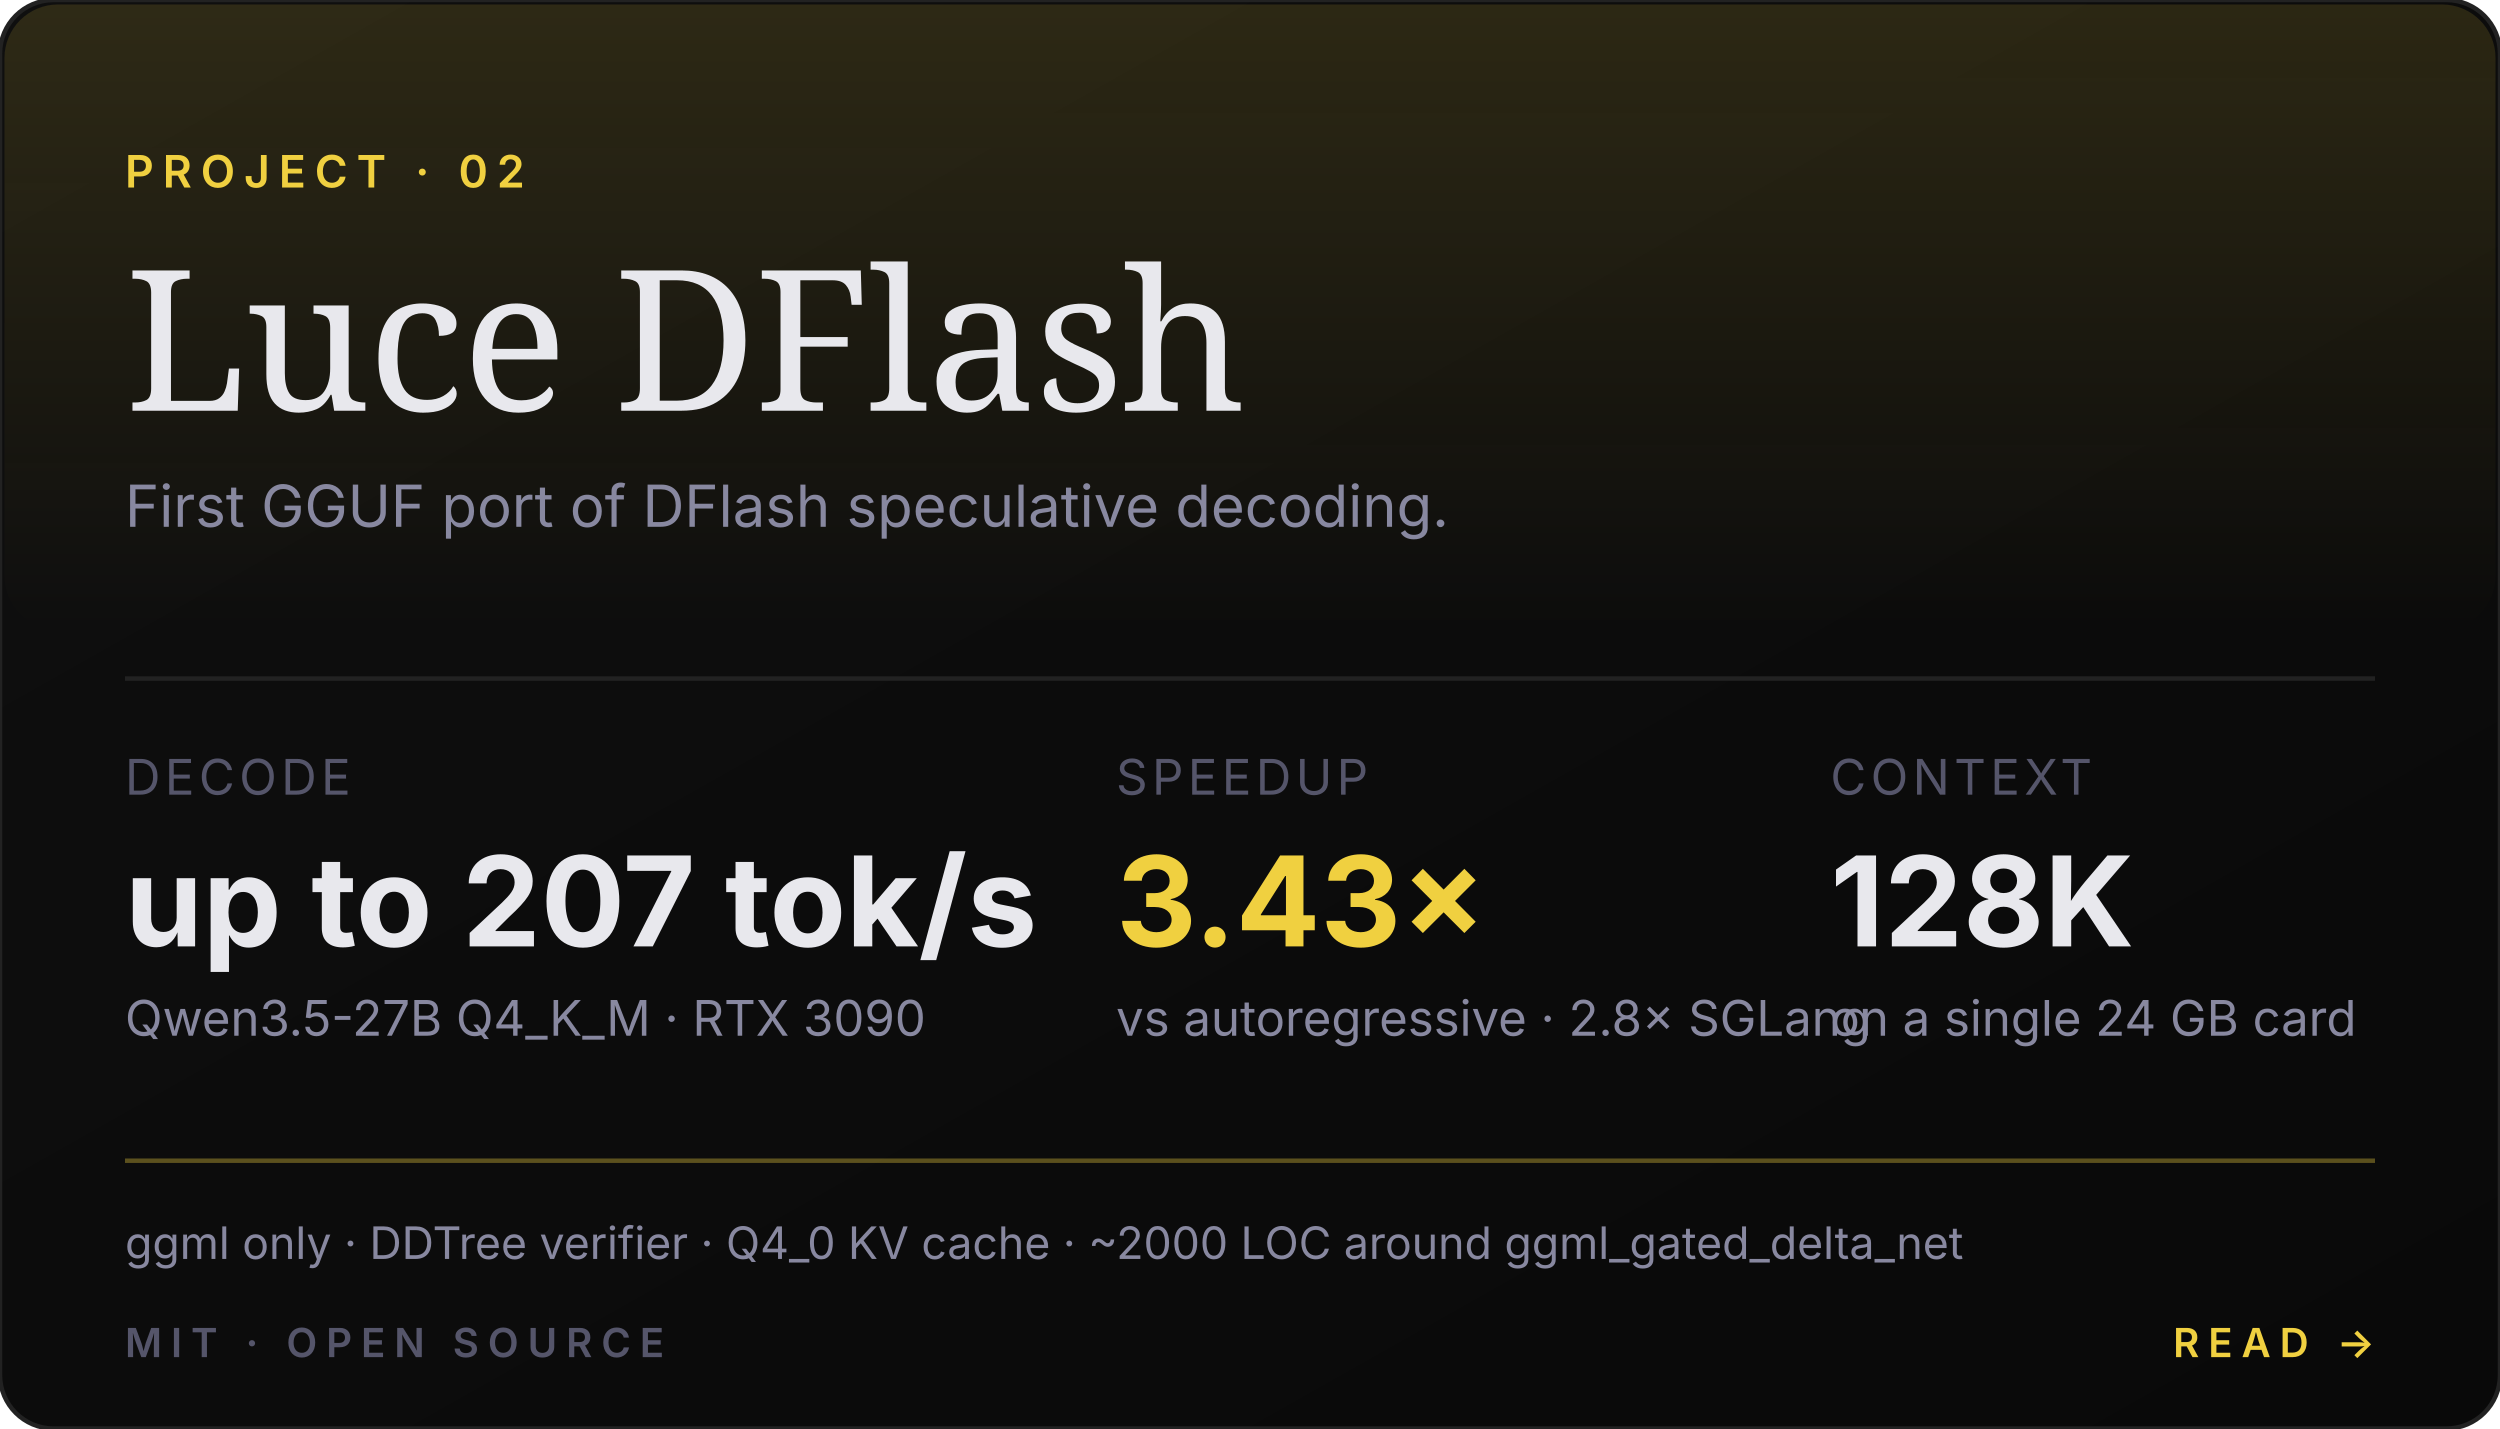
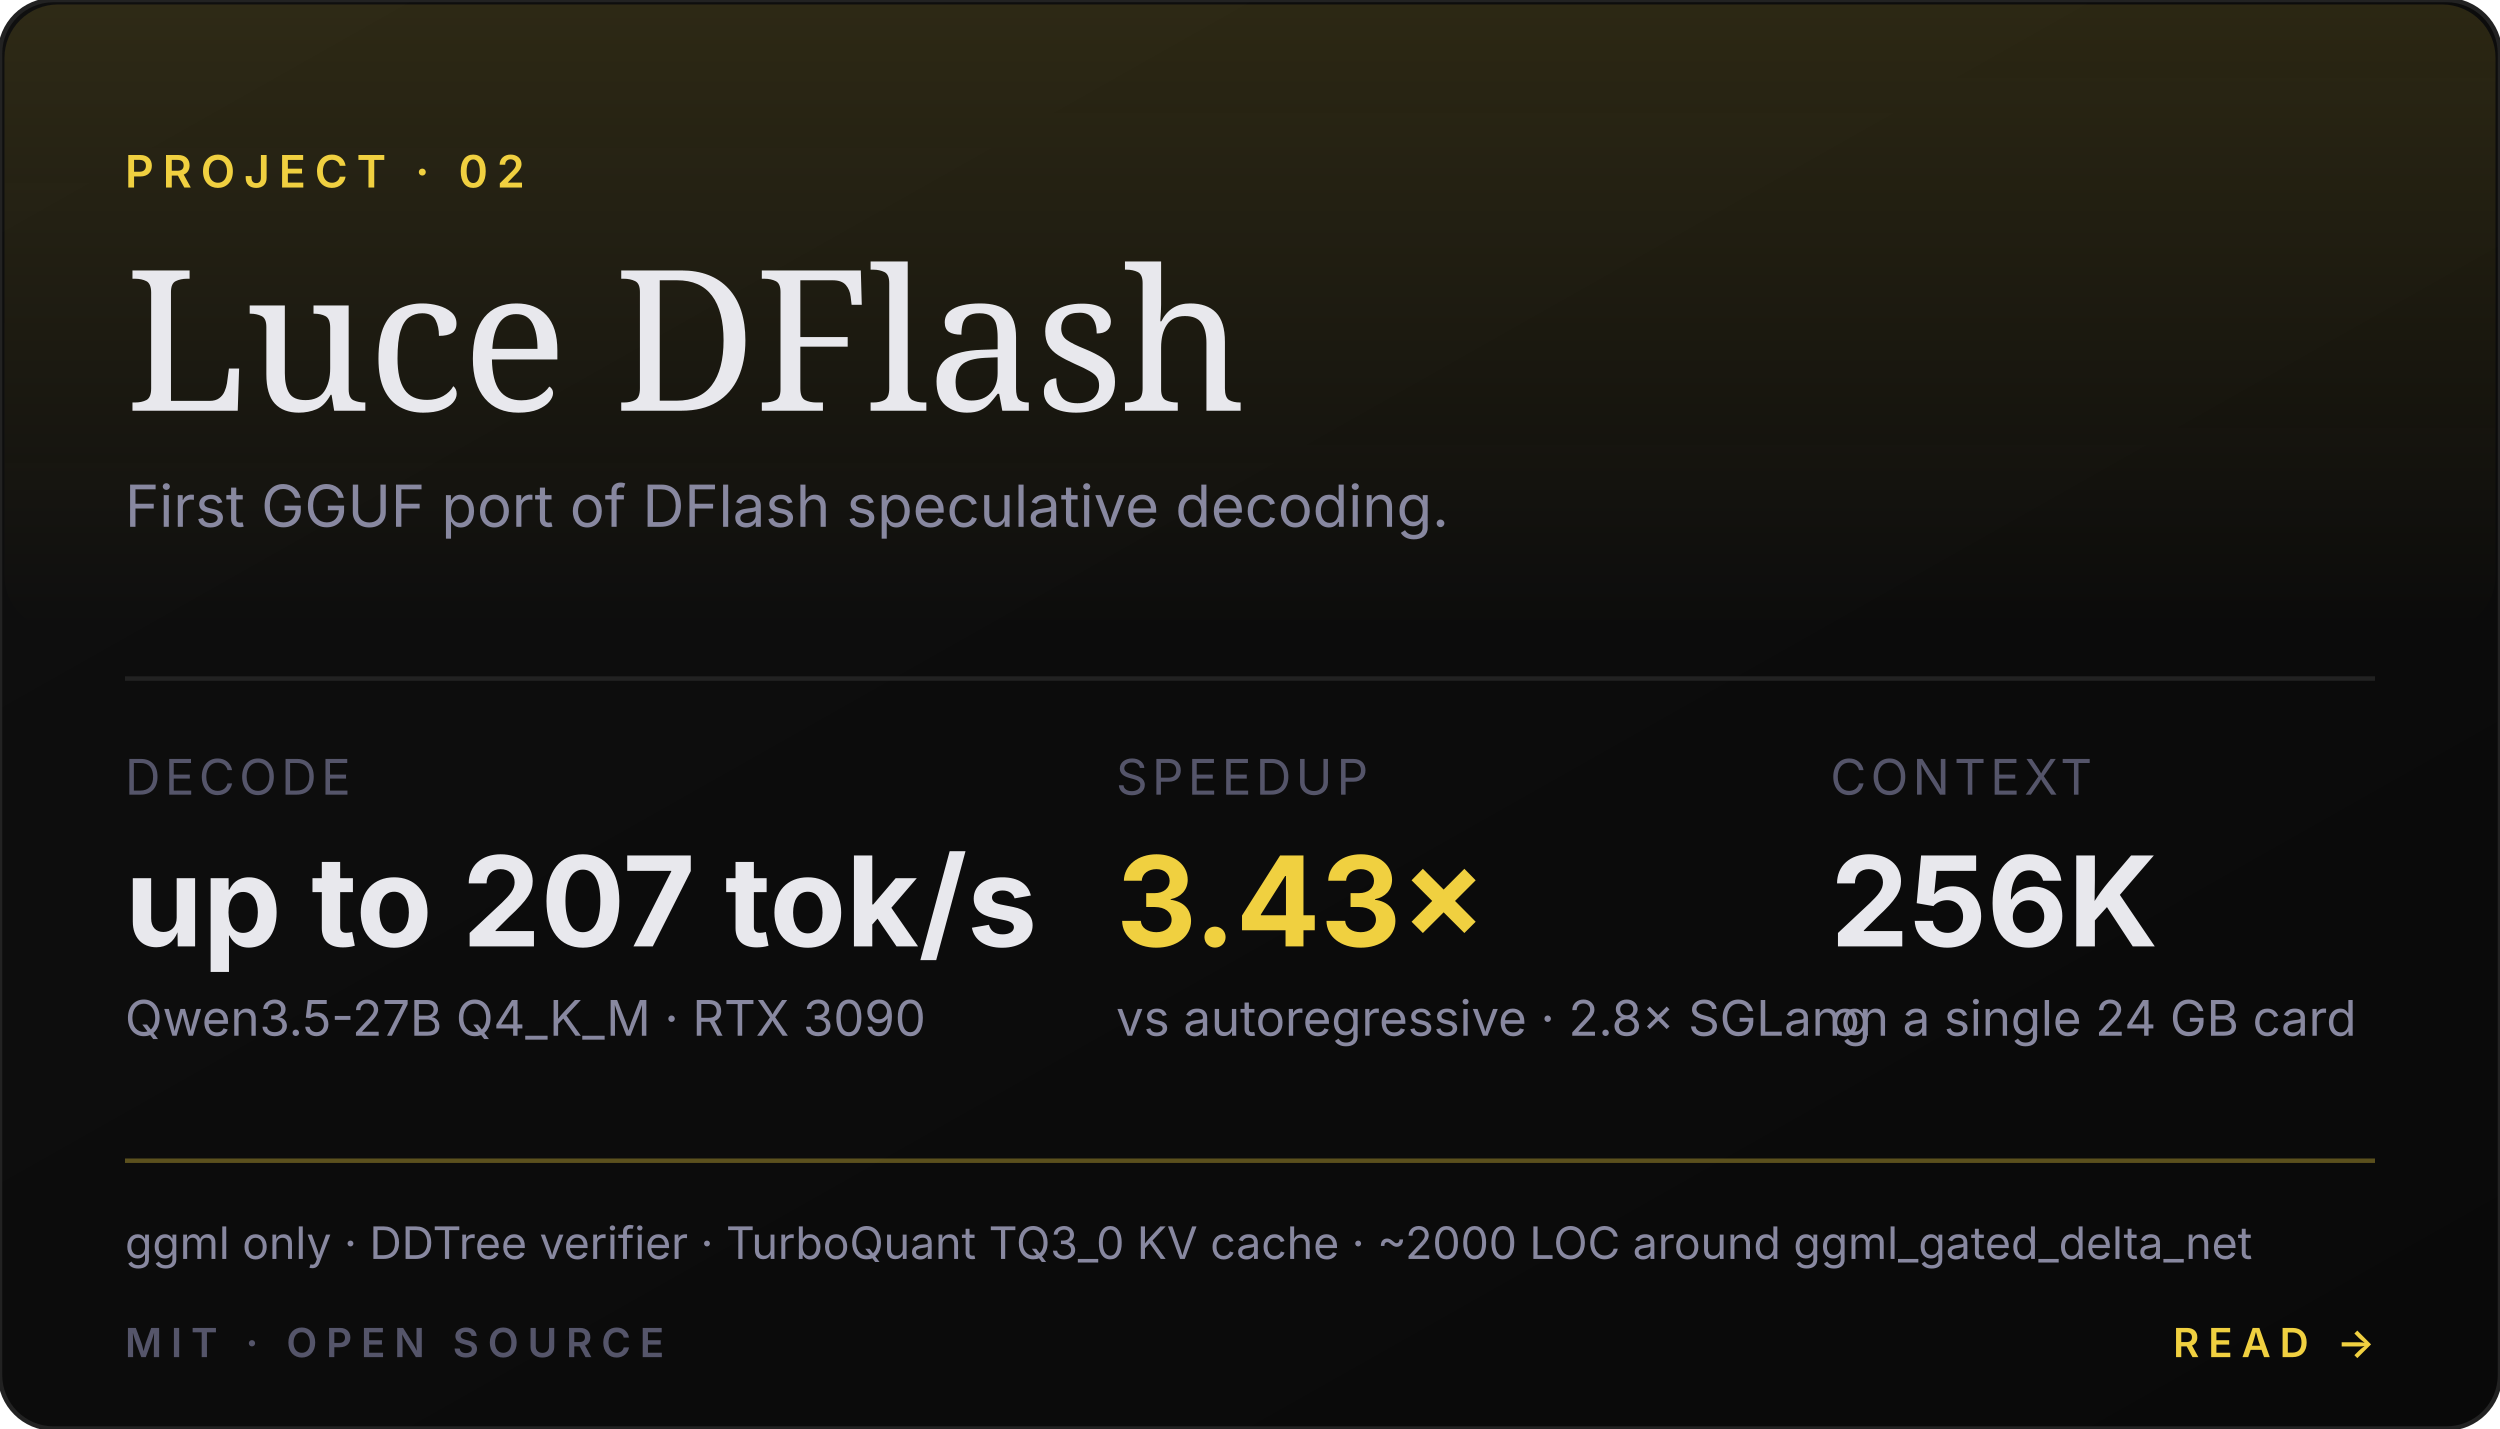
<svg xmlns="http://www.w3.org/2000/svg" viewBox="0 0 560 320" role="img" aria-label="DFlash — up to 207 tok/s Qwen3.5-27B on a single RTX 3090">
  <defs>
    <linearGradient id="df-bg" x1="0" x2="1" y1="0" y2="1">
      <stop offset="0" stop-color="#0f0f0f" />
      <stop offset="1" stop-color="#090909" />
    </linearGradient>
    <linearGradient id="df-glow" x1="0" x2="0" y1="0" y2="1">
      <stop offset="0" stop-color="#f0d040" stop-opacity="0.14" />
      <stop offset="1" stop-color="#f0d040" stop-opacity="0" />
    </linearGradient>
  </defs>
  <rect width="560" height="320" rx="12" fill="url(#df-bg)" stroke="#222222" stroke-width="1" />
  <rect x="1" y="1" width="558" height="140" rx="12" fill="url(#df-glow)" />
  <g font-family="'Inter', ui-sans-serif, system-ui, sans-serif" fill="#f0d040" font-size="10" font-weight="600" letter-spacing="2">
    <text x="28" y="42">PROJECT · 02</text>
  </g>
  <g>
    <text x="28" y="92" font-family="'Instrument Serif', Georgia, serif" font-size="44" fill="#e8e8ed" letter-spacing="-0.5">Luce DFlash</text>
    <text x="28" y="118" font-family="'Inter', ui-sans-serif, system-ui, sans-serif" font-size="13" fill="#8888a0">First GGUF port of DFlash speculative decoding.</text>
  </g>
  <g stroke="#222222" stroke-width="1">
    <line x1="28" y1="152" x2="532" y2="152" />
  </g>
  <g font-family="'Inter', ui-sans-serif, system-ui, sans-serif">
    <text x="28" y="178" font-size="11" fill="#55556a" letter-spacing="1">DECODE</text>
    <text x="28" y="212" font-size="28" font-weight="700" fill="#e8e8ed">up to 207 tok/s</text>
    <text x="28" y="232" font-size="11" fill="#8888a0">Qwen3.5-27B Q4_K_M · RTX 3090</text>
    <text x="250" y="178" font-size="11" fill="#55556a" letter-spacing="1">SPEEDUP</text>
    <text x="250" y="212" font-size="28" font-weight="700" fill="#f0d040">3.43×</text>
    <text x="250" y="232" font-size="11" fill="#8888a0">vs autoregressive · 2.8× SGLang</text>
    <text x="410" y="178" font-size="11" fill="#55556a" letter-spacing="1">CONTEXT</text>
-     <text x="410" y="212" font-size="28" font-weight="700" fill="#e8e8ed">128K</text>
+     <text x="410" y="212" font-size="28" font-weight="700" fill="#e8e8ed">256K</text>
    <text x="410" y="232" font-size="11" fill="#8888a0">on a single 24 GB card</text>
  </g>
  <g stroke="#f0d040" stroke-width="1" fill="none" opacity="0.35">
    <line x1="28" y1="260" x2="532" y2="260" />
  </g>
  <g font-family="'Inter', ui-sans-serif, system-ui, sans-serif" font-size="10" fill="#8888a0">
-     <text x="28" y="282">ggml only · DDTree verifier · Q4_0 KV cache · ~2000 LOC around ggml_gated_delta_net</text>
+     <text x="28" y="282">ggml only · DDTree verifier · TurboQuant TQ3_0 KV cache · ~2000 LOC around ggml_gated_delta_net</text>
  </g>
  <g fill="#55556a" font-family="'Inter', ui-sans-serif, system-ui, sans-serif" font-size="9" font-weight="600" letter-spacing="2">
    <text x="28" y="304">MIT · OPEN SOURCE</text>
    <text x="532" y="304" text-anchor="end" fill="#f0d040">READ →</text>
  </g>
</svg>
